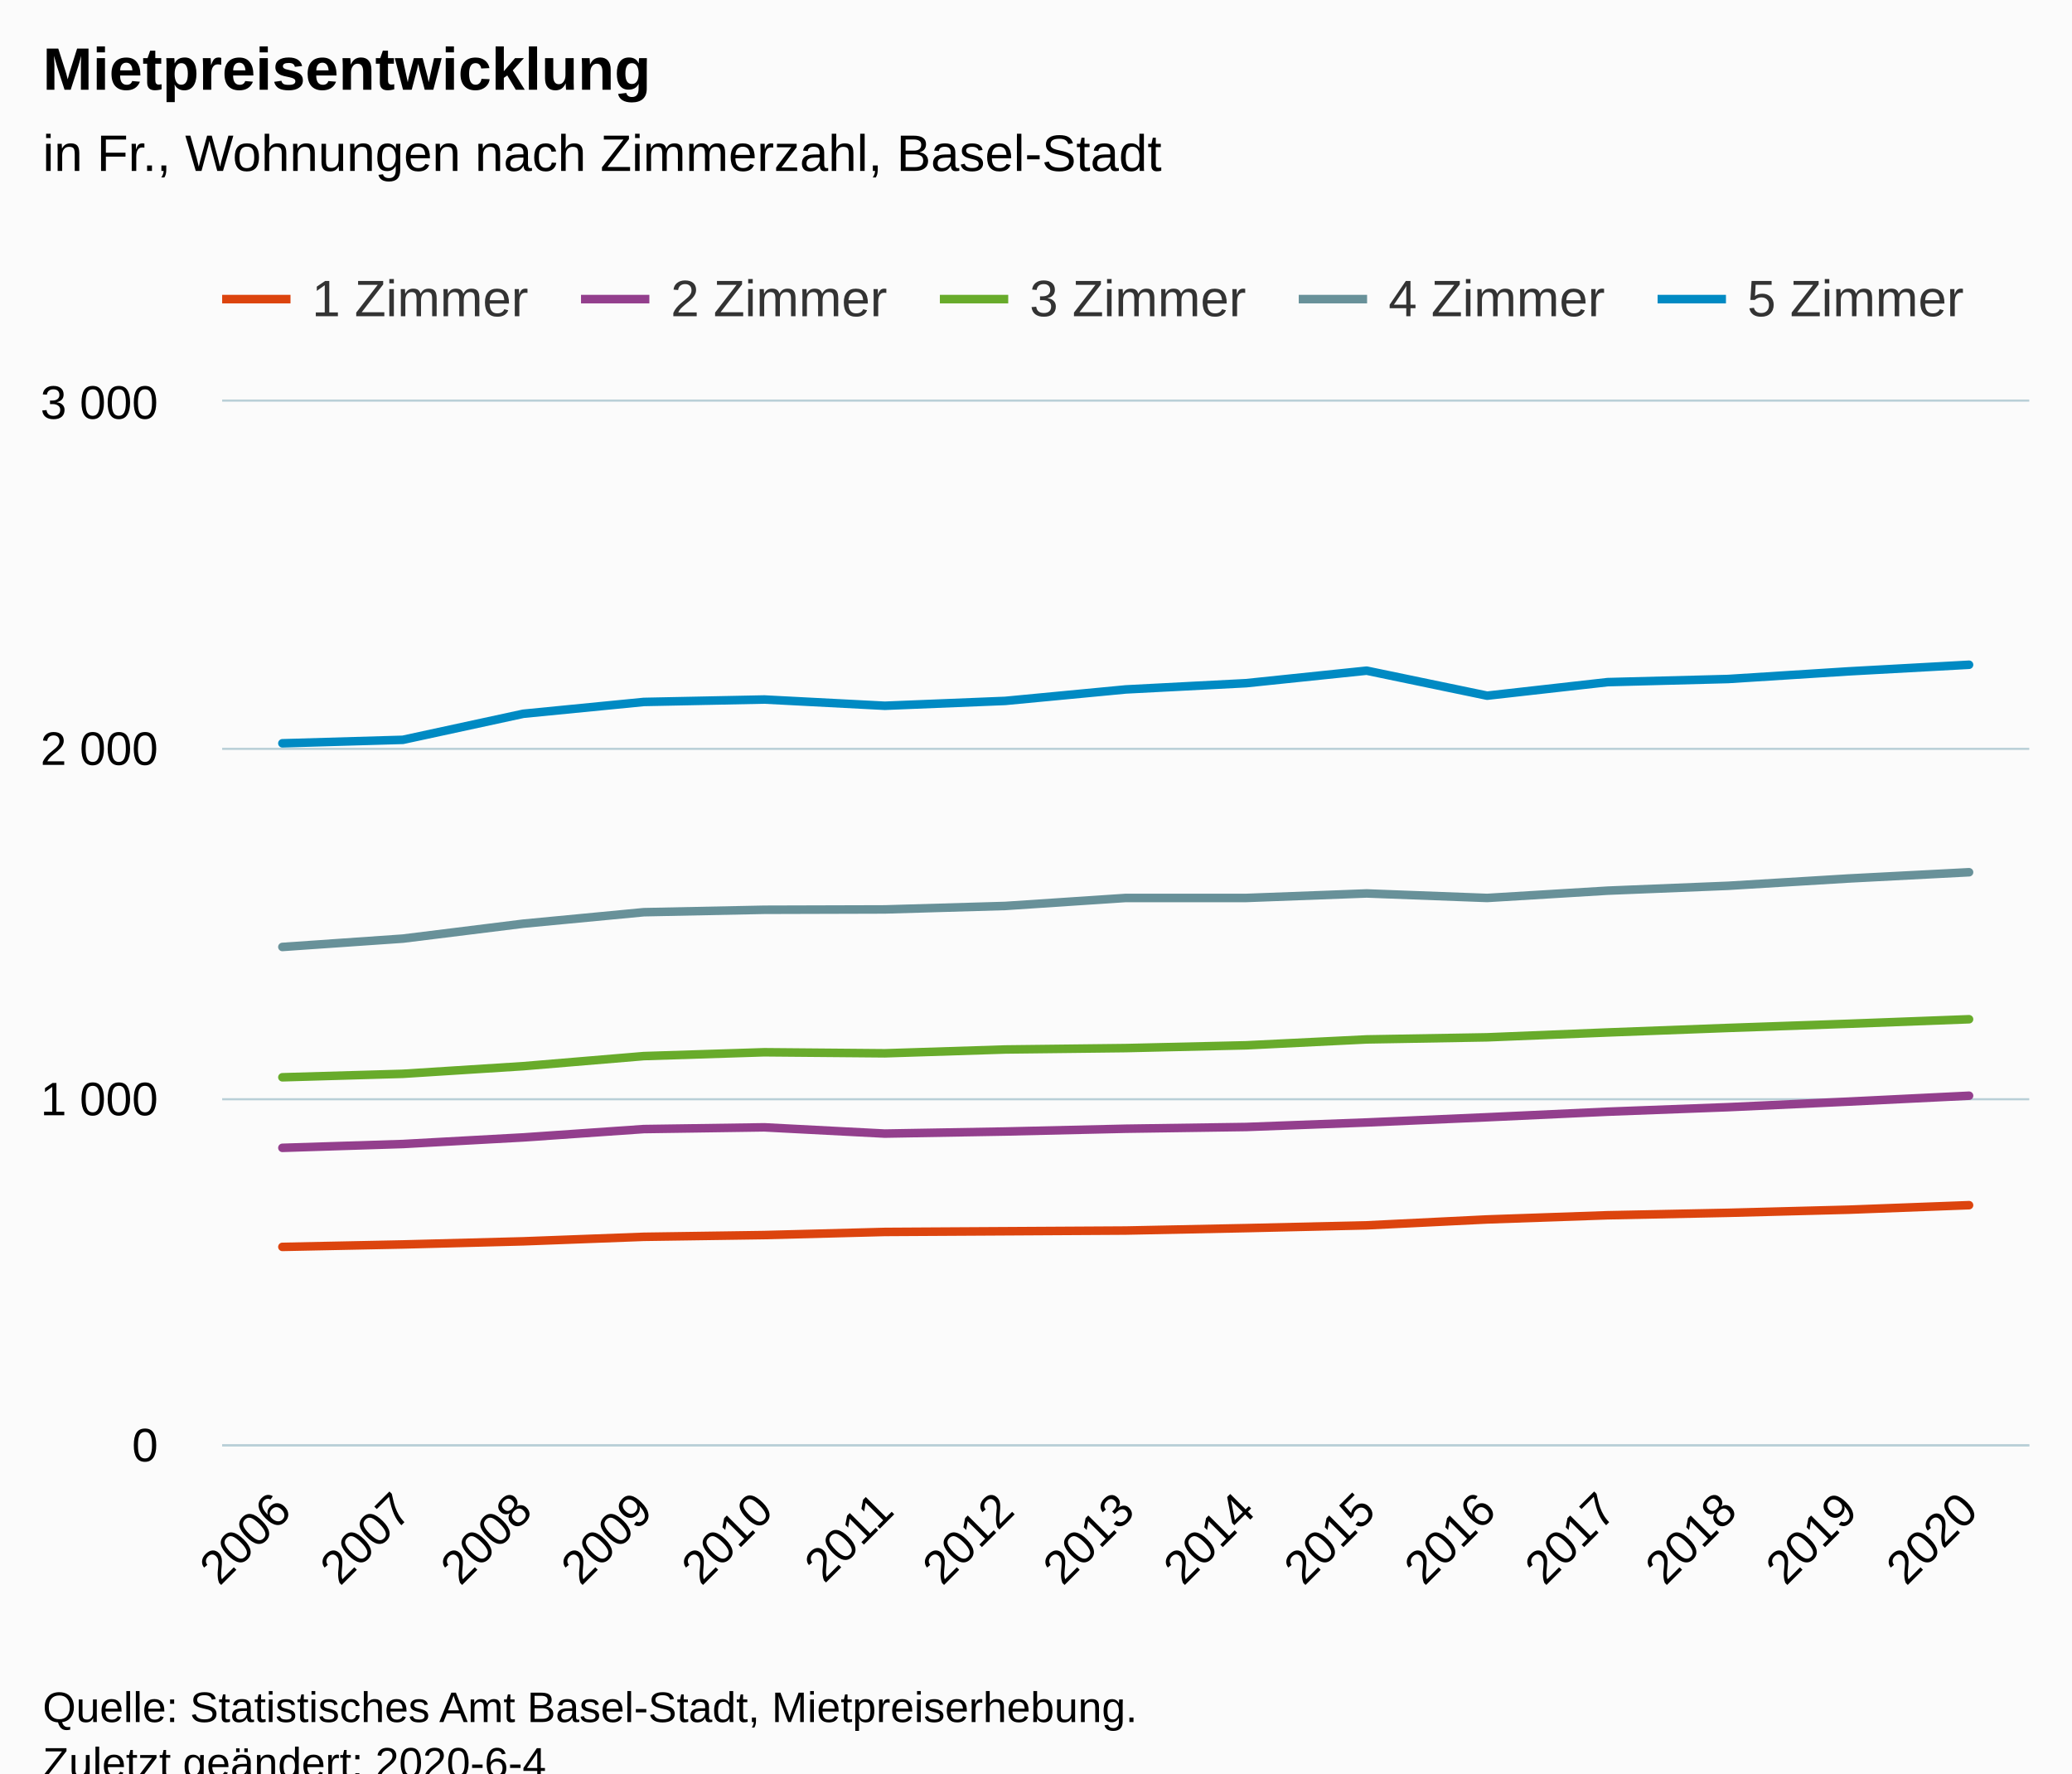
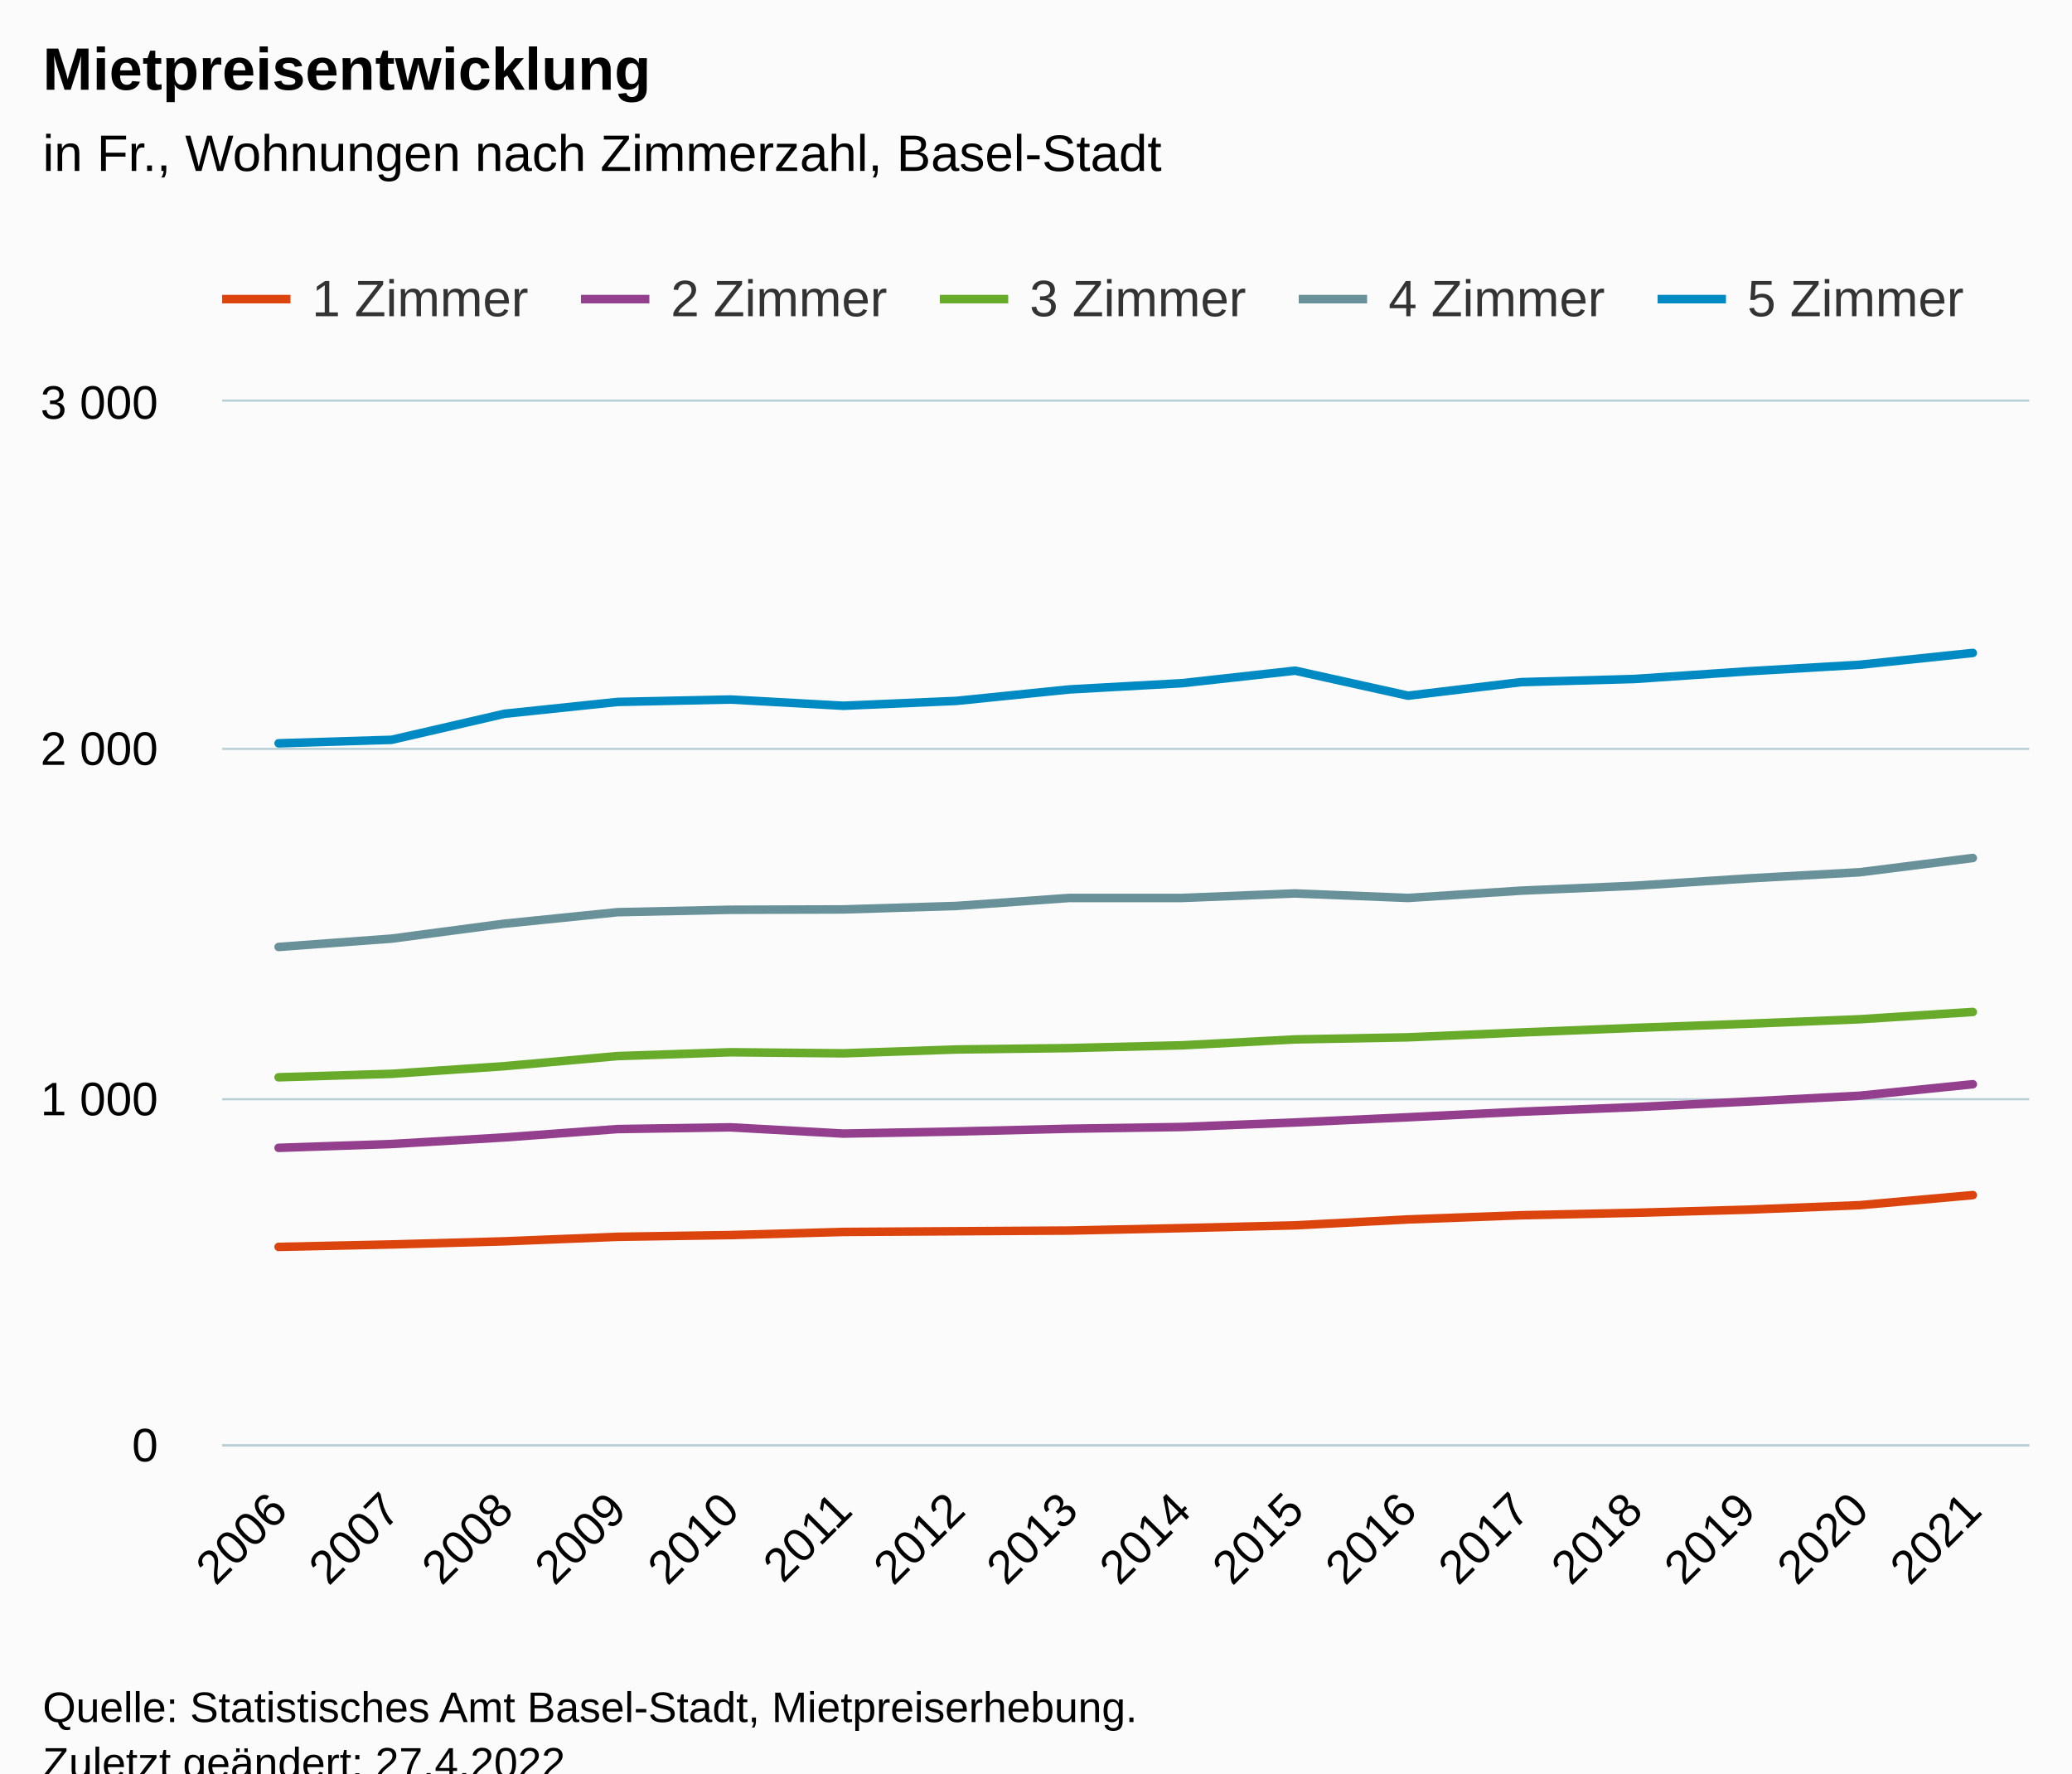
<svg xmlns="http://www.w3.org/2000/svg" version="1.1" class="highcharts-root" style="font-family:Arial;font-size:12px;" viewBox="0 0 485 415">
  <defs>
-     <clipPath id="highcharts-3ssxzgq-81-">
+     <clipPath id="highcharts-b4sv1jo-87-">
      <rect x="0" y="0" width="423" height="244" fill="none" />
    </clipPath>
-     <clipPath id="highcharts-3ssxzgq-97-">
+     <clipPath id="highcharts-b4sv1jo-104-">
      <rect x="0" y="0" width="423" height="244" fill="none" />
+     </clipPath>
+     <clipPath id="highcharts-b4sv1jo-169-">
+       <rect x="52" y="94" width="423" height="244" fill="none" />
    </clipPath>
  </defs>
  <rect fill="#fbfbfb" class="highcharts-background" x="0" y="0" width="485" height="428" rx="0" ry="0" />
  <rect fill="none" class="highcharts-plot-background" x="52" y="94" width="423" height="244" />
  <g class="highcharts-pane-group" data-z-index="0" />
  <g class="highcharts-grid highcharts-xaxis-grid" data-z-index="1">
-     <path fill="none" data-z-index="1" class="highcharts-grid-line" d="M 79.5 94 L 79.5 338" opacity="1" />
-     <path fill="none" data-z-index="1" class="highcharts-grid-line" d="M 107.5 94 L 107.5 338" opacity="1" />
-     <path fill="none" data-z-index="1" class="highcharts-grid-line" d="M 136.5 94 L 136.5 338" opacity="1" />
-     <path fill="none" data-z-index="1" class="highcharts-grid-line" d="M 164.5 94 L 164.5 338" opacity="1" />
-     <path fill="none" data-z-index="1" class="highcharts-grid-line" d="M 192.5 94 L 192.5 338" opacity="1" />
-     <path fill="none" data-z-index="1" class="highcharts-grid-line" d="M 220.5 94 L 220.5 338" opacity="1" />
-     <path fill="none" data-z-index="1" class="highcharts-grid-line" d="M 248.5 94 L 248.5 338" opacity="1" />
-     <path fill="none" data-z-index="1" class="highcharts-grid-line" d="M 277.5 94 L 277.5 338" opacity="1" />
-     <path fill="none" data-z-index="1" class="highcharts-grid-line" d="M 305.5 94 L 305.5 338" opacity="1" />
-     <path fill="none" data-z-index="1" class="highcharts-grid-line" d="M 333.5 94 L 333.5 338" opacity="1" />
-     <path fill="none" data-z-index="1" class="highcharts-grid-line" d="M 361.5 94 L 361.5 338" opacity="1" />
-     <path fill="none" data-z-index="1" class="highcharts-grid-line" d="M 389.5 94 L 389.5 338" opacity="1" />
-     <path fill="none" data-z-index="1" class="highcharts-grid-line" d="M 418.5 94 L 418.5 338" opacity="1" />
-     <path fill="none" data-z-index="1" class="highcharts-grid-line" d="M 446.5 94 L 446.5 338" opacity="1" />
+     <path fill="none" data-z-index="1" class="highcharts-grid-line" d="M 77.5 94 L 77.5 338" opacity="1" />
+     <path fill="none" data-z-index="1" class="highcharts-grid-line" d="M 104.5 94 L 104.5 338" opacity="1" />
+     <path fill="none" data-z-index="1" class="highcharts-grid-line" d="M 130.5 94 L 130.5 338" opacity="1" />
+     <path fill="none" data-z-index="1" class="highcharts-grid-line" d="M 157.5 94 L 157.5 338" opacity="1" />
+     <path fill="none" data-z-index="1" class="highcharts-grid-line" d="M 183.5 94 L 183.5 338" opacity="1" />
+     <path fill="none" data-z-index="1" class="highcharts-grid-line" d="M 210.5 94 L 210.5 338" opacity="1" />
+     <path fill="none" data-z-index="1" class="highcharts-grid-line" d="M 236.5 94 L 236.5 338" opacity="1" />
+     <path fill="none" data-z-index="1" class="highcharts-grid-line" d="M 263.5 94 L 263.5 338" opacity="1" />
+     <path fill="none" data-z-index="1" class="highcharts-grid-line" d="M 289.5 94 L 289.5 338" opacity="1" />
+     <path fill="none" data-z-index="1" class="highcharts-grid-line" d="M 315.5 94 L 315.5 338" opacity="1" />
+     <path fill="none" data-z-index="1" class="highcharts-grid-line" d="M 342.5 94 L 342.5 338" opacity="1" />
+     <path fill="none" data-z-index="1" class="highcharts-grid-line" d="M 368.5 94 L 368.5 338" opacity="1" />
+     <path fill="none" data-z-index="1" class="highcharts-grid-line" d="M 395.5 94 L 395.5 338" opacity="1" />
+     <path fill="none" data-z-index="1" class="highcharts-grid-line" d="M 421.5 94 L 421.5 338" opacity="1" />
+     <path fill="none" data-z-index="1" class="highcharts-grid-line" d="M 448.5 94 L 448.5 338" opacity="1" />
    <path fill="none" data-z-index="1" class="highcharts-grid-line" d="M 474.5 94 L 474.5 338" opacity="1" />
    <path fill="none" data-z-index="1" class="highcharts-grid-line" d="M 51.5 94 L 51.5 338" opacity="1" />
  </g>
  <g class="highcharts-grid highcharts-yaxis-grid" data-z-index="1">
    <path fill="none" stroke="#B9CFD7" stroke-width="0.5" data-z-index="1" class="highcharts-grid-line" d="M 52 338.25 L 475 338.25" opacity="1" />
    <path fill="none" stroke="#B9CFD7" stroke-width="0.5" data-z-index="1" class="highcharts-grid-line" d="M 52 257.25 L 475 257.25" opacity="1" />
    <path fill="none" stroke="#B9CFD7" stroke-width="0.5" data-z-index="1" class="highcharts-grid-line" d="M 52 175.25 L 475 175.25" opacity="1" />
    <path fill="none" stroke="#B9CFD7" stroke-width="0.5" data-z-index="1" class="highcharts-grid-line" d="M 52 93.75 L 475 93.75" opacity="1" />
  </g>
  <rect fill="none" class="highcharts-plot-border" data-z-index="1" x="52" y="94" width="423" height="244" />
  <g class="highcharts-axis highcharts-xaxis" data-z-index="2">
    <path fill="none" class="highcharts-axis-line" stroke="#B9CFD7" stroke-width="0.5" data-z-index="7" d="M 52 338.25 L 475 338.25" />
  </g>
  <g class="highcharts-axis highcharts-yaxis" data-z-index="2">
    <path fill="none" class="highcharts-axis-line" data-z-index="7" d="M 52 94 L 52 338" />
  </g>
  <g class="highcharts-series-group" data-z-index="3">
-     <g class="highcharts-series highcharts-series-0 highcharts-line-series" data-z-index="0.1" opacity="1" transform="translate(52,94) scale(1 1)" clip-path="url(#highcharts-3ssxzgq-97-)">
-       <path fill="none" d="M 14.1 197.803 L 42.3 197.233 L 70.5 196.501 L 98.7 195.444 L 126.9 195.037 L 155.1 194.305 L 183.3 194.143 L 211.5 193.98 L 239.7 193.411 L 267.9 192.76 L 296.1 191.377 L 324.3 190.401 L 352.5 189.832 L 380.7 189.1 L 408.9 188.043" class="highcharts-graph" data-z-index="1" stroke="#DC440E" stroke-width="2" stroke-linejoin="round" stroke-linecap="round" />
+     <g class="highcharts-series highcharts-series-0 highcharts-line-series" data-z-index="0.1" opacity="1" transform="translate(52,94) scale(1 1)" clip-path="url(#highcharts-b4sv1jo-104-)">
+       <path fill="none" d="M 13.219 197.803 L 39.656 197.233 L 66.094 196.501 L 92.531 195.444 L 118.969 195.037 L 145.406 194.305 L 171.844 194.143 L 198.281 193.98 L 224.719 193.411 L 251.156 192.76 L 277.594 191.377 L 304.031 190.401 L 330.469 189.832 L 356.906 189.1 L 383.344 188.043 L 409.781 185.684" class="highcharts-graph" data-z-index="1" stroke="#DC440E" stroke-width="2" stroke-linejoin="round" stroke-linecap="round" />
    </g>
    <g class="highcharts-markers highcharts-series-0 highcharts-line-series" data-z-index="0.1" opacity="1" transform="translate(52,94) scale(1 1)" clip-path="none" />
-     <g class="highcharts-series highcharts-series-1 highcharts-line-series" data-z-index="0.1" opacity="1" transform="translate(52,94) scale(1 1)" clip-path="url(#highcharts-3ssxzgq-97-)">
-       <path fill="none" d="M 14.1 174.623 L 42.3 173.728 L 70.5 172.183 L 98.7 170.231 L 126.9 169.824 L 155.1 171.288 L 183.3 170.8 L 211.5 170.149 L 239.7 169.743 L 267.9 168.685 L 296.1 167.465 L 324.3 166.164 L 352.5 165.107 L 380.7 163.805 L 408.9 162.423" class="highcharts-graph" data-z-index="1" stroke="#933F8D" stroke-width="2" stroke-linejoin="round" stroke-linecap="round" />
+     <g class="highcharts-series highcharts-series-1 highcharts-line-series" data-z-index="0.1" opacity="1" transform="translate(52,94) scale(1 1)" clip-path="url(#highcharts-b4sv1jo-104-)">
+       <path fill="none" d="M 13.219 174.623 L 39.656 173.728 L 66.094 172.183 L 92.531 170.231 L 118.969 169.824 L 145.406 171.288 L 171.844 170.8 L 198.281 170.149 L 224.719 169.743 L 251.156 168.685 L 277.594 167.465 L 304.031 166.164 L 330.469 165.107 L 356.906 163.805 L 383.344 162.423 L 409.781 159.739" class="highcharts-graph" data-z-index="1" stroke="#933F8D" stroke-width="2" stroke-linejoin="round" stroke-linecap="round" />
    </g>
    <g class="highcharts-markers highcharts-series-1 highcharts-line-series" data-z-index="0.1" opacity="1" transform="translate(52,94) scale(1 1)" clip-path="none" />
-     <g class="highcharts-series highcharts-series-2 highcharts-line-series" data-z-index="0.1" opacity="1" transform="translate(52,94) scale(1 1)" clip-path="url(#highcharts-3ssxzgq-97-)">
-       <path fill="none" d="M 14.1 158.112 L 42.3 157.299 L 70.5 155.509 L 98.7 153.151 L 126.9 152.256 L 155.1 152.5 L 183.3 151.605 L 211.5 151.28 L 239.7 150.629 L 267.9 149.247 L 296.1 148.759 L 324.3 147.62 L 352.5 146.563 L 380.7 145.587 L 408.9 144.529" class="highcharts-graph" data-z-index="1" stroke="#68AB2B" stroke-width="2" stroke-linejoin="round" stroke-linecap="round" />
+     <g class="highcharts-series highcharts-series-2 highcharts-line-series" data-z-index="0.1" opacity="1" transform="translate(52,94) scale(1 1)" clip-path="url(#highcharts-b4sv1jo-104-)">
+       <path fill="none" d="M 13.219 158.112 L 39.656 157.299 L 66.094 155.509 L 92.531 153.151 L 118.969 152.256 L 145.406 152.5 L 171.844 151.605 L 198.281 151.28 L 224.719 150.629 L 251.156 149.247 L 277.594 148.759 L 304.031 147.62 L 330.469 146.563 L 356.906 145.587 L 383.344 144.529 L 409.781 142.821" class="highcharts-graph" data-z-index="1" stroke="#68AB2B" stroke-width="2" stroke-linejoin="round" stroke-linecap="round" />
    </g>
    <g class="highcharts-markers highcharts-series-2 highcharts-line-series" data-z-index="0.1" opacity="1" transform="translate(52,94) scale(1 1)" clip-path="none" />
-     <g class="highcharts-series highcharts-series-3 highcharts-line-series" data-z-index="0.1" opacity="1" transform="translate(52,94) scale(1 1)" clip-path="url(#highcharts-3ssxzgq-97-)">
-       <path fill="none" d="M 14.1 127.612 L 42.3 125.66 L 70.5 122.163 L 98.7 119.479 L 126.9 118.909 L 155.1 118.828 L 183.3 118.015 L 211.5 116.144 L 239.7 116.144 L 267.9 115.087 L 296.1 116.144 L 324.3 114.436 L 352.5 113.297 L 380.7 111.589 L 408.9 110.125" class="highcharts-graph" data-z-index="1" stroke="#689199" stroke-width="2" stroke-linejoin="round" stroke-linecap="round" />
+     <g class="highcharts-series highcharts-series-3 highcharts-line-series" data-z-index="0.1" opacity="1" transform="translate(52,94) scale(1 1)" clip-path="url(#highcharts-b4sv1jo-104-)">
+       <path fill="none" d="M 13.219 127.612 L 39.656 125.66 L 66.094 122.163 L 92.531 119.479 L 118.969 118.909 L 145.406 118.828 L 171.844 118.015 L 198.281 116.144 L 224.719 116.144 L 251.156 115.087 L 277.594 116.144 L 304.031 114.436 L 330.469 113.297 L 356.906 111.589 L 383.344 110.125 L 409.781 106.791" class="highcharts-graph" data-z-index="1" stroke="#689199" stroke-width="2" stroke-linejoin="round" stroke-linecap="round" />
    </g>
    <g class="highcharts-markers highcharts-series-3 highcharts-line-series" data-z-index="0.1" opacity="1" transform="translate(52,94) scale(1 1)" clip-path="none" />
-     <g class="highcharts-series highcharts-series-4 highcharts-line-series" data-z-index="0.1" opacity="1" transform="translate(52,94) scale(1 1)" clip-path="url(#highcharts-3ssxzgq-97-)">
-       <path fill="none" d="M 14.1 79.951 L 42.3 79.137 L 70.5 73.037 L 98.7 70.272 L 126.9 69.703 L 155.1 71.167 L 183.3 70.028 L 211.5 67.344 L 239.7 65.88 L 267.9 62.952 L 296.1 68.808 L 324.3 65.636 L 352.5 64.904 L 380.7 63.115 L 408.9 61.569" class="highcharts-graph" data-z-index="1" stroke="#008AC3" stroke-width="2" stroke-linejoin="round" stroke-linecap="round" />
+     <g class="highcharts-series highcharts-series-4 highcharts-line-series" data-z-index="0.1" opacity="1" transform="translate(52,94) scale(1 1)" clip-path="url(#highcharts-b4sv1jo-104-)">
+       <path fill="none" d="M 13.219 79.951 L 39.656 79.137 L 66.094 73.037 L 92.531 70.272 L 118.969 69.703 L 145.406 71.167 L 171.844 70.028 L 198.281 67.344 L 224.719 65.88 L 251.156 62.952 L 277.594 68.808 L 304.031 65.636 L 330.469 64.904 L 356.906 63.115 L 383.344 61.569 L 409.781 58.804" class="highcharts-graph" data-z-index="1" stroke="#008AC3" stroke-width="2" stroke-linejoin="round" stroke-linecap="round" />
    </g>
    <g class="highcharts-markers highcharts-series-4 highcharts-line-series" data-z-index="0.1" opacity="1" transform="translate(52,94) scale(1 1)" clip-path="none" />
  </g>
  <text x="10" text-anchor="start" class="highcharts-title" data-z-index="4" style="color:#000000;font-size:14px;font-weight:bold;fill:#000000;" y="21">
    <tspan>Mietpreisentwicklung</tspan>
  </text>
  <text x="10" text-anchor="start" class="highcharts-subtitle" data-z-index="4" style="color:#000000;font-size:12px;font-weight:normal;fill:#000000;" y="40">
    <tspan>in Fr., Wohnungen nach Zimmerzahl, Basel-Stadt</tspan>
  </text>
  <text x="10" text-anchor="start" class="highcharts-caption" data-z-index="4" style="color:#666666;fill:#666666;" y="385" />
  <g class="highcharts-legend" data-z-index="7" transform="translate(44,56)">
    <rect fill="none" class="highcharts-legend-box" rx="0" ry="0" x="0" y="0" width="508" height="26" visibility="visible" />
    <g data-z-index="1">
      <g>
        <g class="highcharts-legend-item highcharts-line-series highcharts-color-undefined highcharts-series-0" data-z-index="1" transform="translate(8,3)">
          <path fill="none" d="M 0 11 L 16 11" class="highcharts-graph" stroke="#DC440E" stroke-width="2" />
          <text x="21" style="color:#333333;cursor:pointer;font-size:12px;font-weight:normal;fill:#333333;" text-anchor="start" data-z-index="2" y="15">
            <tspan>1 Zimmer</tspan>
          </text>
        </g>
        <g class="highcharts-legend-item highcharts-line-series highcharts-color-undefined highcharts-series-1" data-z-index="1" transform="translate(92,3)">
          <path fill="none" d="M 0 11 L 16 11" class="highcharts-graph" stroke="#933F8D" stroke-width="2" />
          <text x="21" y="15" style="color:#333333;cursor:pointer;font-size:12px;font-weight:normal;fill:#333333;" text-anchor="start" data-z-index="2">
            <tspan>2 Zimmer</tspan>
          </text>
        </g>
        <g class="highcharts-legend-item highcharts-line-series highcharts-color-undefined highcharts-series-2" data-z-index="1" transform="translate(176,3)">
          <path fill="none" d="M 0 11 L 16 11" class="highcharts-graph" stroke="#68AB2B" stroke-width="2" />
          <text x="21" y="15" style="color:#333333;cursor:pointer;font-size:12px;font-weight:normal;fill:#333333;" text-anchor="start" data-z-index="2">
            <tspan>3 Zimmer</tspan>
          </text>
        </g>
        <g class="highcharts-legend-item highcharts-line-series highcharts-color-undefined highcharts-series-3" data-z-index="1" transform="translate(260,3)">
          <path fill="none" d="M 0 11 L 16 11" class="highcharts-graph" stroke="#689199" stroke-width="2" />
          <text x="21" y="15" style="color:#333333;cursor:pointer;font-size:12px;font-weight:normal;fill:#333333;" text-anchor="start" data-z-index="2">
            <tspan>4 Zimmer</tspan>
          </text>
        </g>
        <g class="highcharts-legend-item highcharts-line-series highcharts-color-undefined highcharts-series-4" data-z-index="1" transform="translate(344,3)">
          <path fill="none" d="M 0 11 L 16 11" class="highcharts-graph" stroke="#008AC3" stroke-width="2" />
          <text x="21" y="15" style="color:#333333;cursor:pointer;font-size:12px;font-weight:normal;fill:#333333;" text-anchor="start" data-z-index="2">
            <tspan>5 Zimmer</tspan>
          </text>
        </g>
      </g>
    </g>
  </g>
  <g class="highcharts-axis-labels highcharts-xaxis-labels" data-z-index="7">
-     <text x="68.693" style="color:#000000;cursor:default;font-size:11px;fill:#000000;" text-anchor="end" transform="translate(0,0) rotate(-45 68.69272 354)" y="354" opacity="1">2006</text>
-     <text x="96.893" style="color:#000000;cursor:default;font-size:11px;fill:#000000;" text-anchor="end" transform="translate(0,0) rotate(-45 96.89272 354)" y="354" opacity="1">2007</text>
-     <text x="125.093" style="color:#000000;cursor:default;font-size:11px;fill:#000000;" text-anchor="end" transform="translate(0,0) rotate(-45 125.0927 354)" y="354" opacity="1">2008</text>
-     <text x="153.293" style="color:#000000;cursor:default;font-size:11px;fill:#000000;" text-anchor="end" transform="translate(0,0) rotate(-45 153.2927 354)" y="354" opacity="1">2009</text>
-     <text x="181.493" style="color:#000000;cursor:default;font-size:11px;fill:#000000;" text-anchor="end" transform="translate(0,0) rotate(-45 181.4927 354)" y="354" opacity="1">2010</text>
-     <text x="209.693" style="color:#000000;cursor:default;font-size:11px;fill:#000000;" text-anchor="end" transform="translate(0,0) rotate(-45 209.6927 354)" y="354" opacity="1">2011</text>
-     <text x="237.893" style="color:#000000;cursor:default;font-size:11px;fill:#000000;" text-anchor="end" transform="translate(0,0) rotate(-45 237.8927 354)" y="354" opacity="1">2012</text>
-     <text x="266.093" style="color:#000000;cursor:default;font-size:11px;fill:#000000;" text-anchor="end" transform="translate(0,0) rotate(-45 266.0927 354)" y="354" opacity="1">2013</text>
-     <text x="294.293" style="color:#000000;cursor:default;font-size:11px;fill:#000000;" text-anchor="end" transform="translate(0,0) rotate(-45 294.2927 354)" y="354" opacity="1">2014</text>
-     <text x="322.493" style="color:#000000;cursor:default;font-size:11px;fill:#000000;" text-anchor="end" transform="translate(0,0) rotate(-45 322.4927 354)" y="354" opacity="1">2015</text>
-     <text x="350.693" style="color:#000000;cursor:default;font-size:11px;fill:#000000;" text-anchor="end" transform="translate(0,0) rotate(-45 350.6927 354)" y="354" opacity="1">2016</text>
-     <text x="378.893" style="color:#000000;cursor:default;font-size:11px;fill:#000000;" text-anchor="end" transform="translate(0,0) rotate(-45 378.8927 354)" y="354" opacity="1">2017</text>
-     <text x="407.093" style="color:#000000;cursor:default;font-size:11px;fill:#000000;" text-anchor="end" transform="translate(0,0) rotate(-45 407.0927 354)" y="354" opacity="1">2018</text>
-     <text x="435.293" style="color:#000000;cursor:default;font-size:11px;fill:#000000;" text-anchor="end" transform="translate(0,0) rotate(-45 435.2927 354)" y="354" opacity="1">2019</text>
-     <text x="463.493" style="color:#000000;cursor:default;font-size:11px;fill:#000000;" text-anchor="end" transform="translate(0,0) rotate(-45 463.4927 354)" y="354" opacity="1">2020</text>
+     <text x="67.811" style="color:#000000;cursor:default;font-size:11px;fill:#000000;" text-anchor="end" transform="translate(0,0) rotate(-45 67.81147 354)" y="354" opacity="1">2006</text>
+     <text x="94.249" style="color:#000000;cursor:default;font-size:11px;fill:#000000;" text-anchor="end" transform="translate(0,0) rotate(-45 94.24897 354)" y="354" opacity="1">2007</text>
+     <text x="120.686" style="color:#000000;cursor:default;font-size:11px;fill:#000000;" text-anchor="end" transform="translate(0,0) rotate(-45 120.6865 354)" y="354" opacity="1">2008</text>
+     <text x="147.124" style="color:#000000;cursor:default;font-size:11px;fill:#000000;" text-anchor="end" transform="translate(0,0) rotate(-45 147.124 354)" y="354" opacity="1">2009</text>
+     <text x="173.561" style="color:#000000;cursor:default;font-size:11px;fill:#000000;" text-anchor="end" transform="translate(0,0) rotate(-45 173.5615 354)" y="354" opacity="1">2010</text>
+     <text x="199.999" style="color:#000000;cursor:default;font-size:11px;fill:#000000;" text-anchor="end" transform="translate(0,0) rotate(-45 199.999 354)" y="354" opacity="1">2011</text>
+     <text x="226.436" style="color:#000000;cursor:default;font-size:11px;fill:#000000;" text-anchor="end" transform="translate(0,0) rotate(-45 226.4365 354)" y="354" opacity="1">2012</text>
+     <text x="252.874" style="color:#000000;cursor:default;font-size:11px;fill:#000000;" text-anchor="end" transform="translate(0,0) rotate(-45 252.874 354)" y="354" opacity="1">2013</text>
+     <text x="279.311" style="color:#000000;cursor:default;font-size:11px;fill:#000000;" text-anchor="end" transform="translate(0,0) rotate(-45 279.3115 354)" y="354" opacity="1">2014</text>
+     <text x="305.749" style="color:#000000;cursor:default;font-size:11px;fill:#000000;" text-anchor="end" transform="translate(0,0) rotate(-45 305.749 354)" y="354" opacity="1">2015</text>
+     <text x="332.186" style="color:#000000;cursor:default;font-size:11px;fill:#000000;" text-anchor="end" transform="translate(0,0) rotate(-45 332.1865 354)" y="354" opacity="1">2016</text>
+     <text x="358.624" style="color:#000000;cursor:default;font-size:11px;fill:#000000;" text-anchor="end" transform="translate(0,0) rotate(-45 358.624 354)" y="354" opacity="1">2017</text>
+     <text x="385.061" style="color:#000000;cursor:default;font-size:11px;fill:#000000;" text-anchor="end" transform="translate(0,0) rotate(-45 385.0615 354)" y="354" opacity="1">2018</text>
+     <text x="411.499" style="color:#000000;cursor:default;font-size:11px;fill:#000000;" text-anchor="end" transform="translate(0,0) rotate(-45 411.499 354)" y="354" opacity="1">2019</text>
+     <text x="437.936" style="color:#000000;cursor:default;font-size:11px;fill:#000000;" text-anchor="end" transform="translate(0,0) rotate(-45 437.9365 354)" y="354" opacity="1">2020</text>
+     <text x="464.374" style="color:#000000;cursor:default;font-size:11px;fill:#000000;" text-anchor="end" transform="translate(0,0) rotate(-45 464.374 354)" y="354" opacity="1">2021</text>
  </g>
  <g class="highcharts-axis-labels highcharts-yaxis-labels" data-z-index="7">
    <text x="37" style="color:#000000;cursor:default;font-size:11px;fill:#000000;" text-anchor="end" transform="translate(0,0)" y="342" opacity="1">0</text>
    <text x="37" style="color:#000000;cursor:default;font-size:11px;fill:#000000;" text-anchor="end" transform="translate(0,0)" y="261" opacity="1">
      <tspan>1 000</tspan>
    </text>
    <text x="37" style="color:#000000;cursor:default;font-size:11px;fill:#000000;" text-anchor="end" transform="translate(0,0)" y="179" opacity="1">
      <tspan>2 000</tspan>
    </text>
    <text x="37" style="color:#000000;cursor:default;font-size:11px;fill:#000000;" text-anchor="end" transform="translate(0,0)" y="98" opacity="1">
      <tspan>3 000</tspan>
    </text>
  </g>
  <text x="10" class="highcharts-credits" text-anchor="start" data-z-index="8" style="cursor:default;color:#000000;font-size:10px;fill:#000000;" y="403">
    <tspan>Quelle: Statistisches Amt Basel-Stadt, Mietpreiserhebung.</tspan>
-     <tspan x="10" dy="13">Zuletzt geändert: 2020-6-4</tspan>
+     <tspan x="10" dy="13">Zuletzt geändert: 27.4.2022</tspan>
  </text>
+   <g class="highcharts-control-points" data-z-index="99" clip-path="url(#highcharts-b4sv1jo-169-)" />
</svg>
